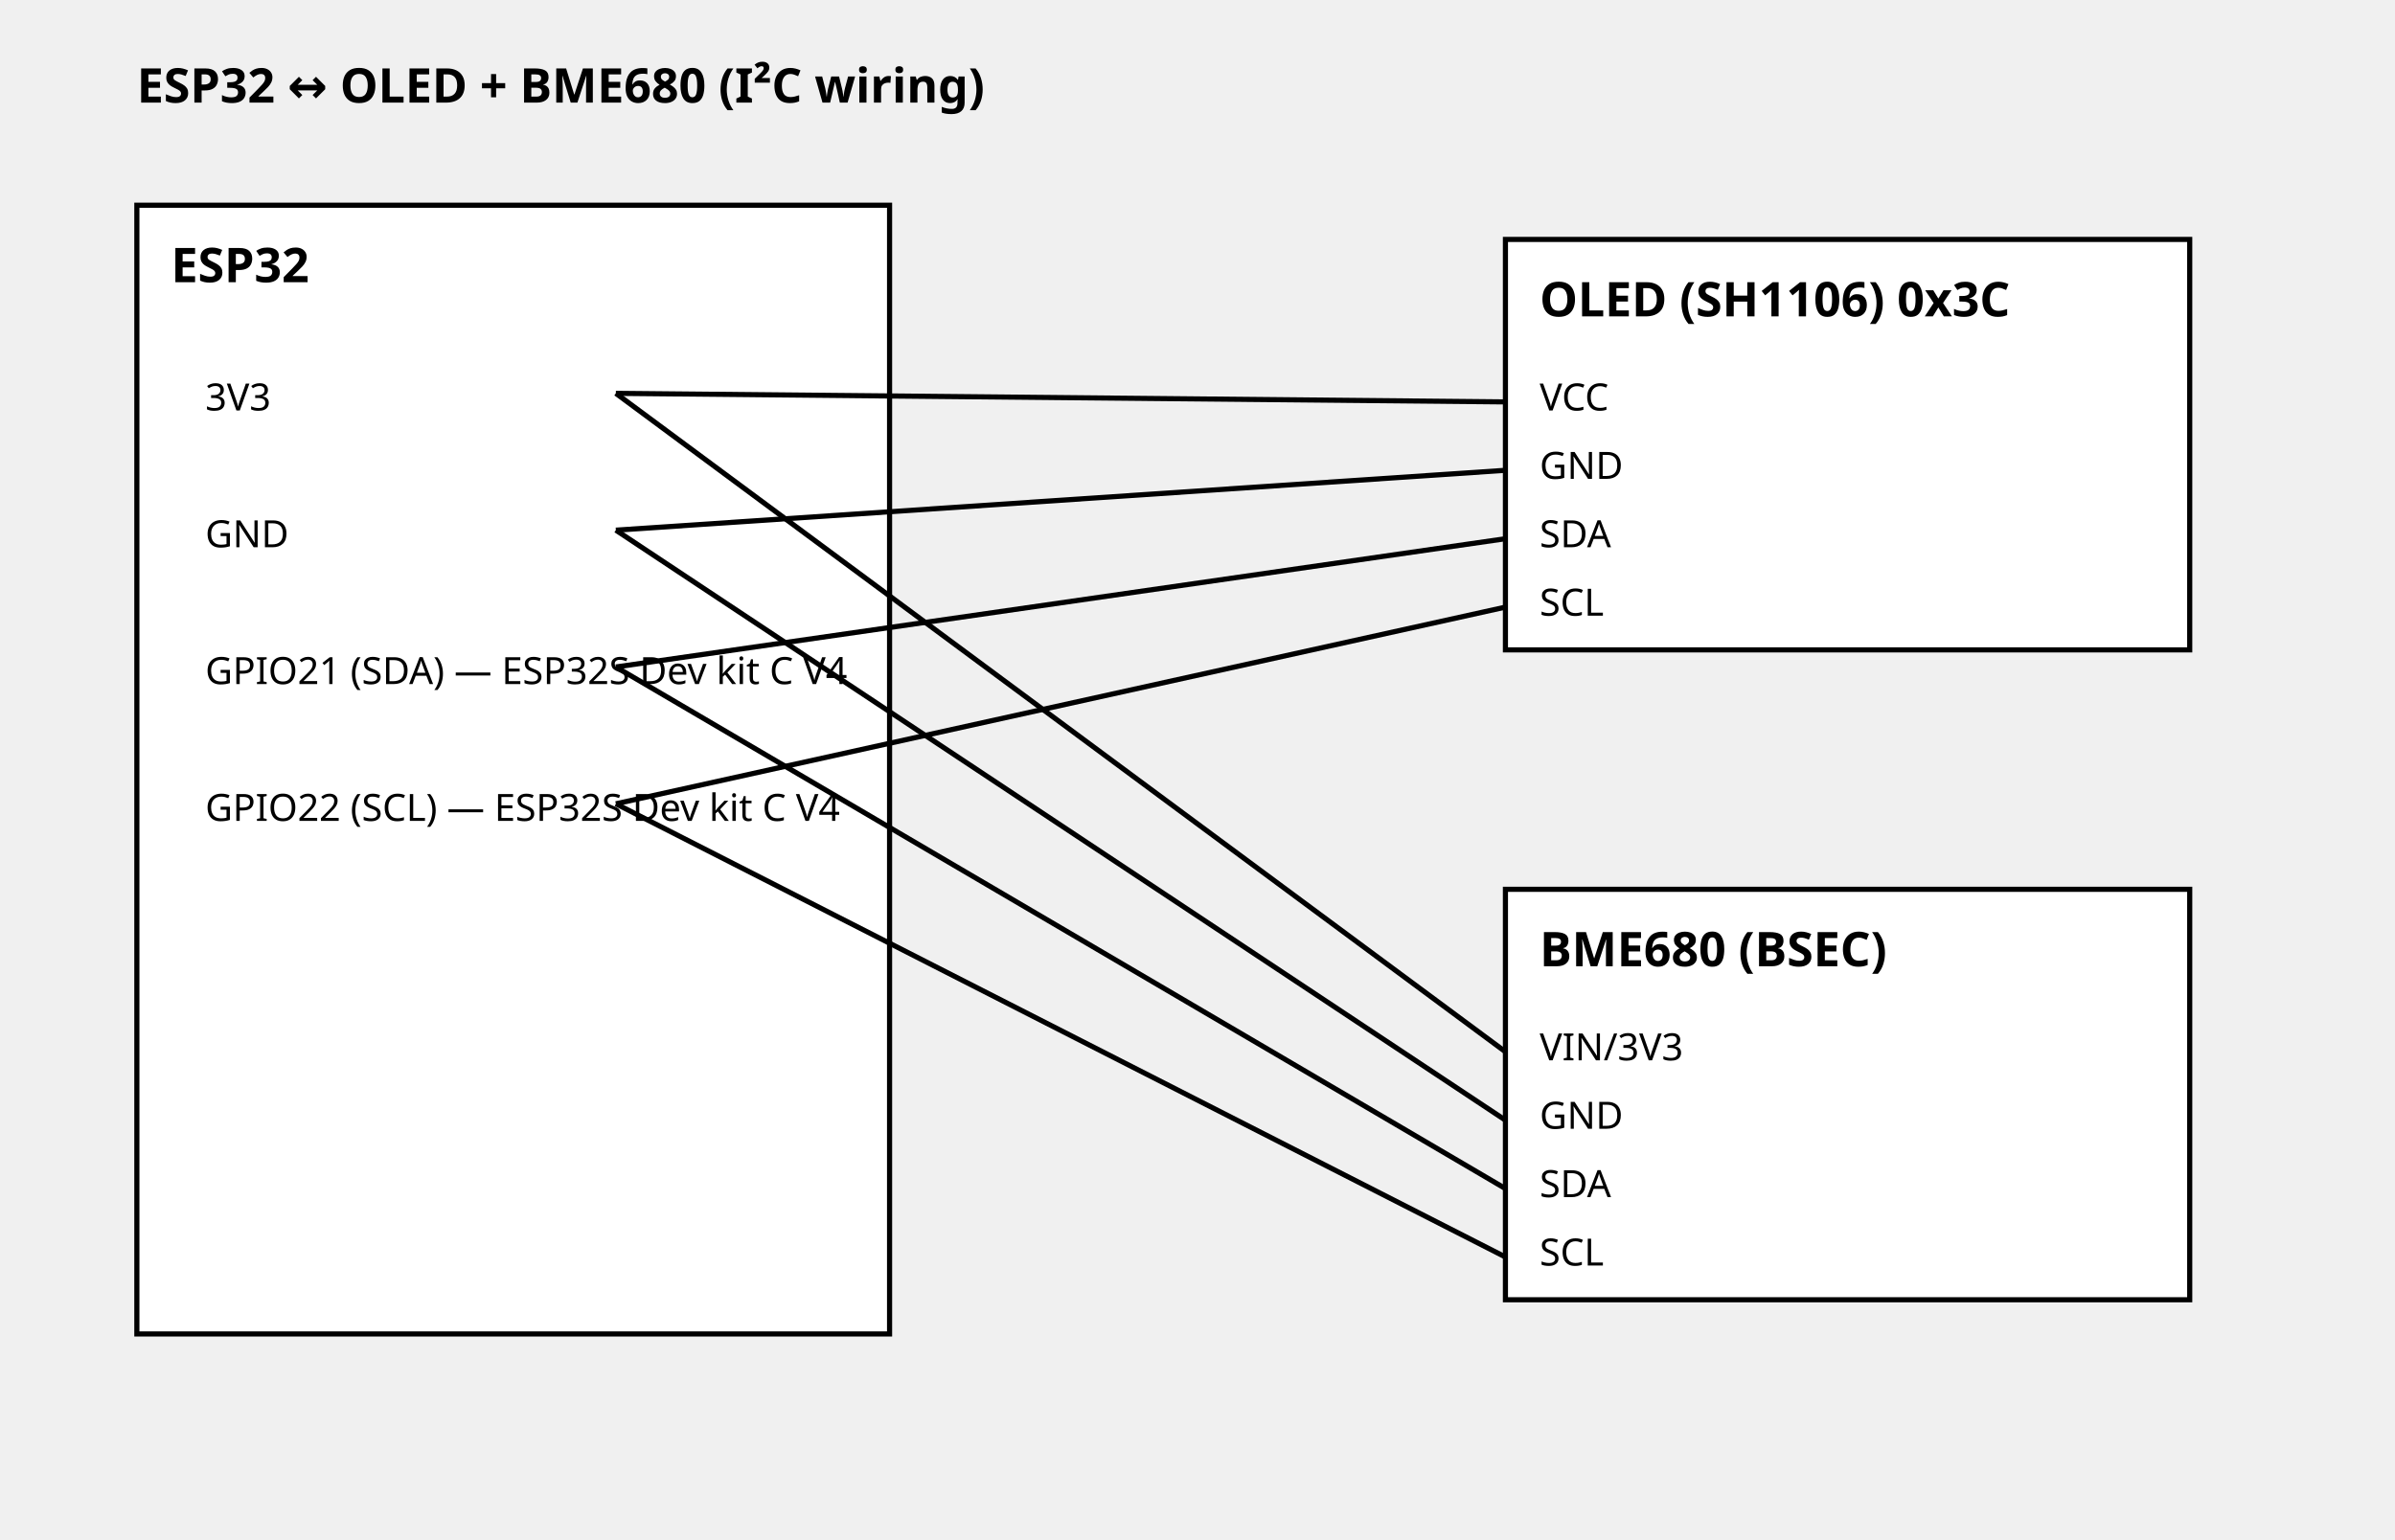
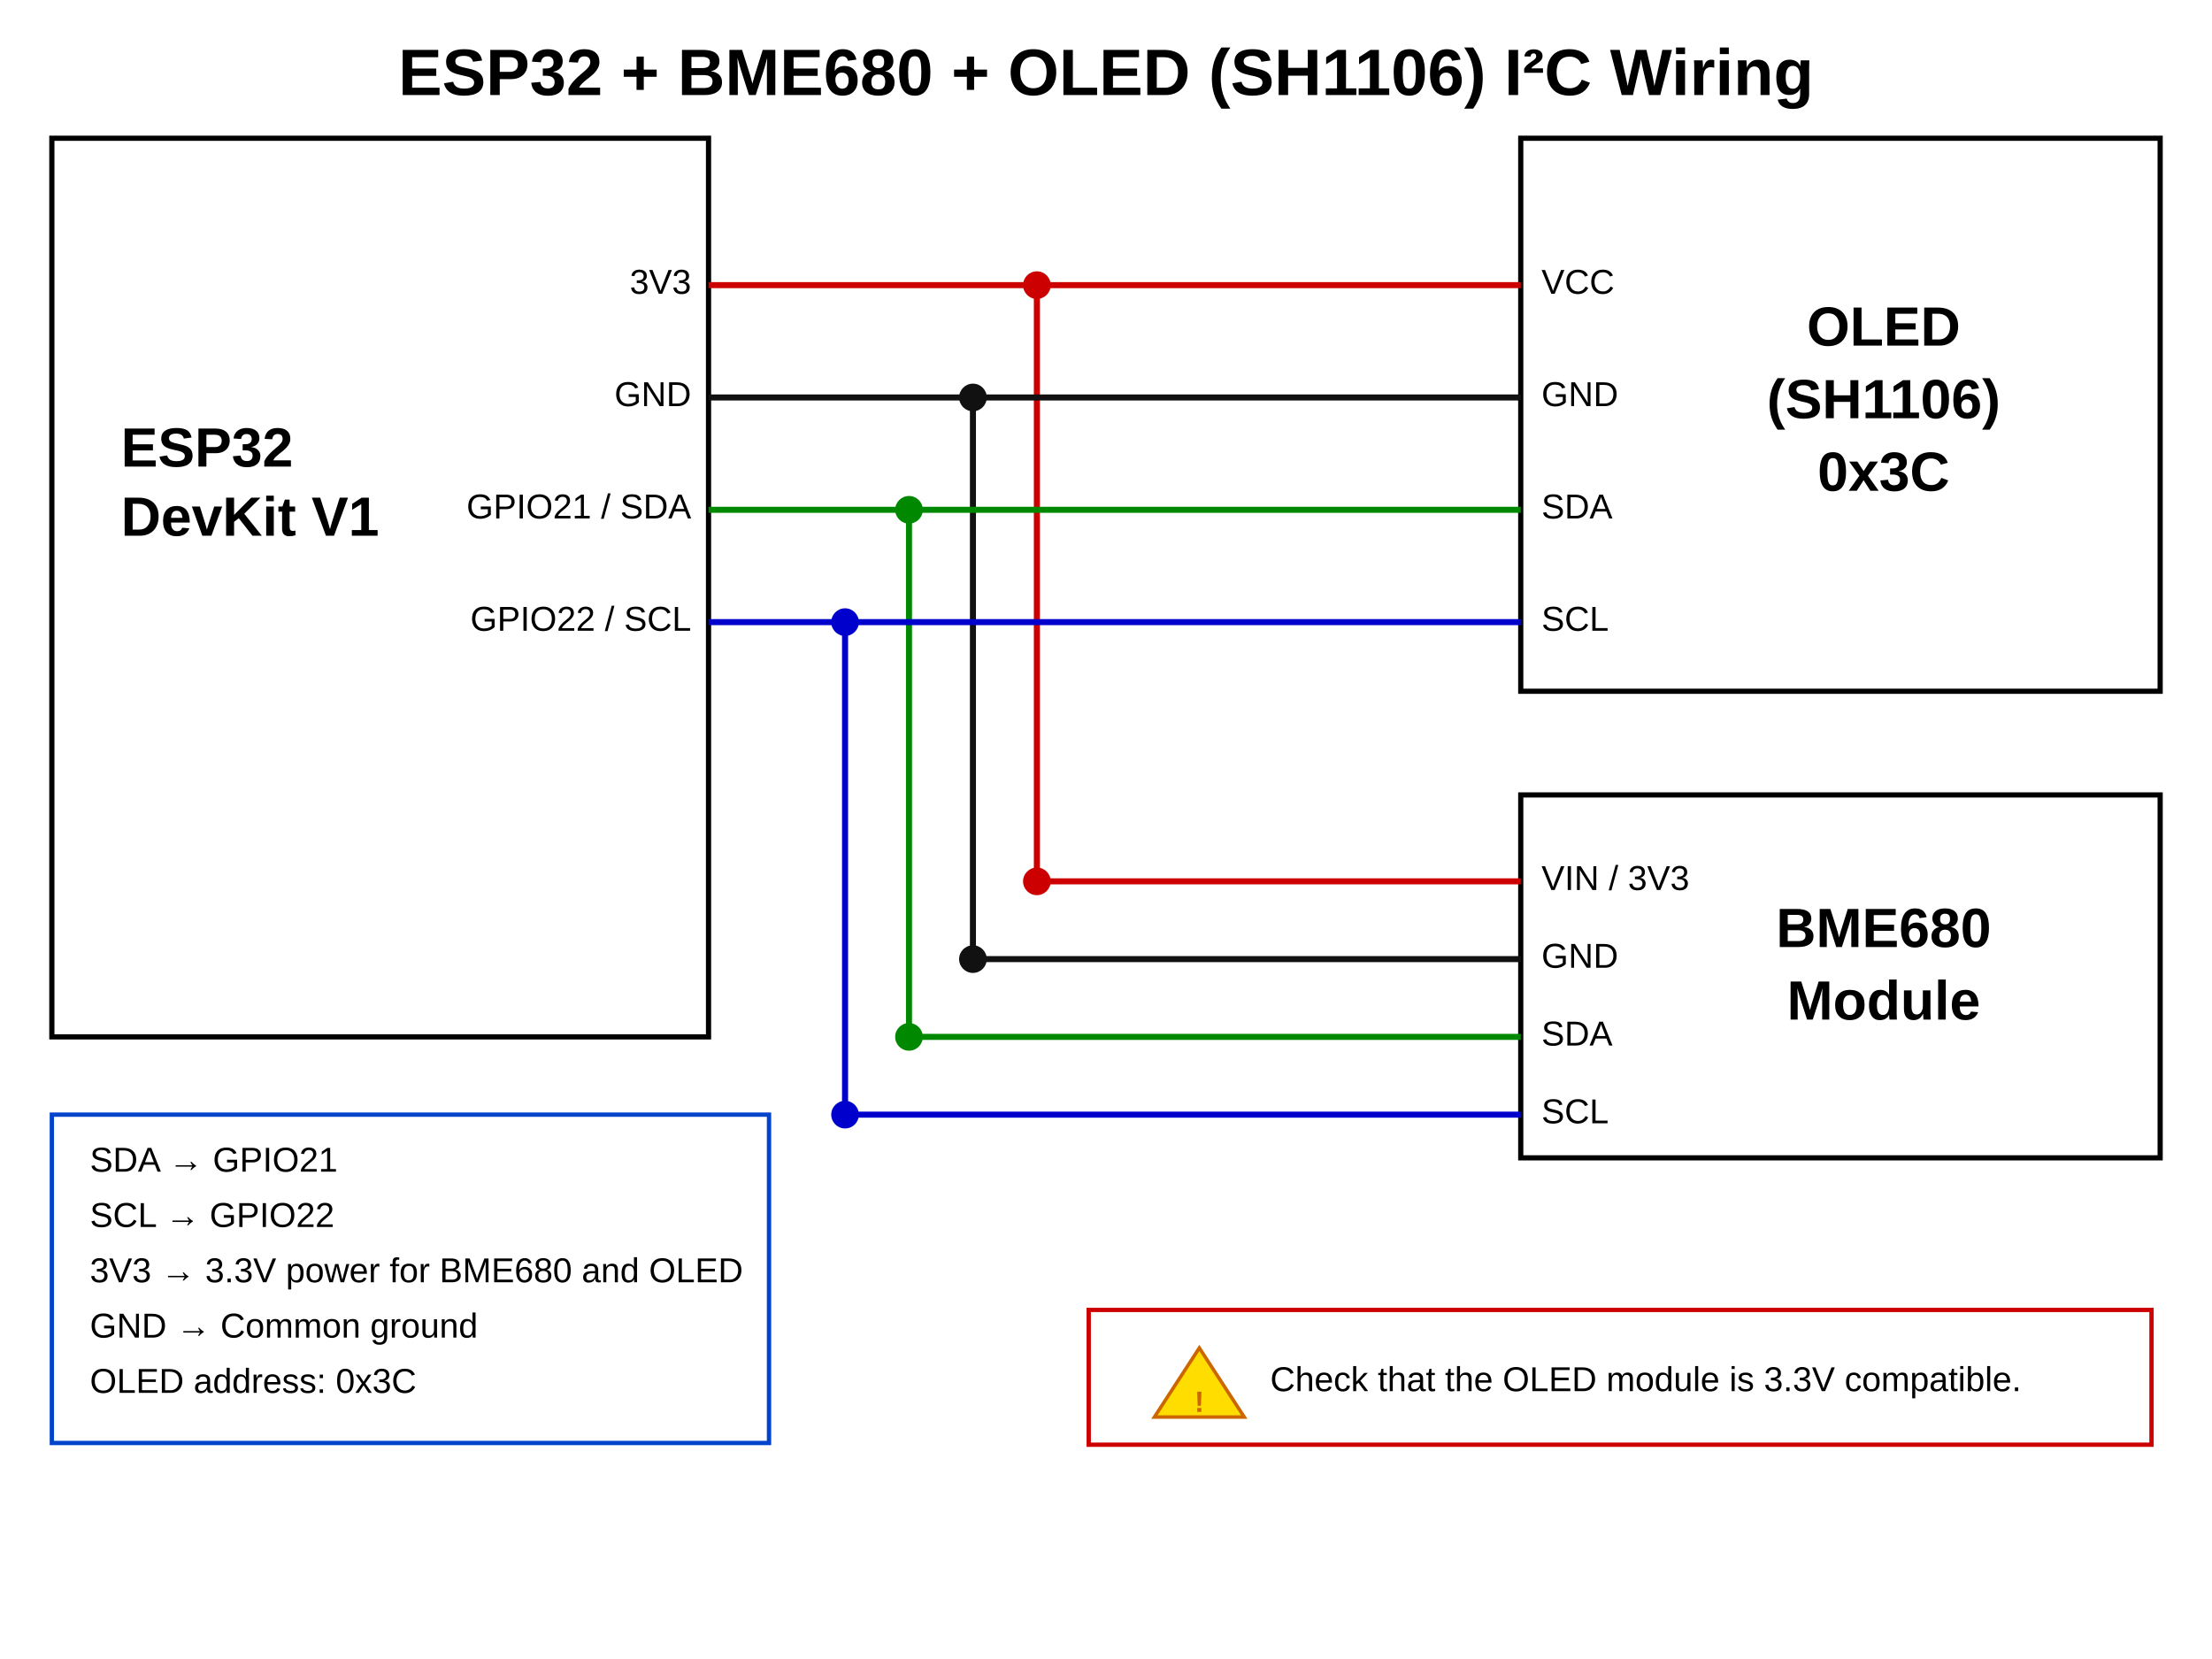
- <svg xmlns="http://www.w3.org/2000/svg" width="1400" height="900" viewBox="0 0 1400 900">
-   <style>
-     .box { fill: #ffffff; stroke: #000000; stroke-width: 3; }
-     .title { font: 28px sans-serif; font-weight: 700; }
-     .label { font: 22px sans-serif; }
-     .line { stroke: #000000; stroke-width: 3; }
-   </style>
-   <text x="80" y="60" class="title">ESP32 ↔ OLED + BME680 (I²C wiring)</text>
-   <rect x="80" y="120" width="440" height="660" class="box" />
-   <rect x="880" y="140" width="400" height="240" class="box" />
-   <rect x="880" y="520" width="400" height="240" class="box" />
-   <text x="100" y="165" class="title">ESP32</text>
-   <text x="900" y="185" class="title">OLED (SH1106) 0x3C</text>
-   <text x="900" y="565" class="title">BME680 (BSEC)</text>
-   <text x="120" y="240" class="label">3V3</text>
-   <text x="120" y="320" class="label">GND</text>
-   <text x="120" y="400" class="label">GPIO21 (SDA) — ESP32S Dev kit C V4</text>
-   <text x="120" y="480" class="label">GPIO22 (SCL) — ESP32S Dev kit C V4</text>
-   <text x="900" y="240" class="label">VCC</text>
-   <text x="900" y="280" class="label">GND</text>
-   <text x="900" y="320" class="label">SDA</text>
-   <text x="900" y="360" class="label">SCL</text>
-   <text x="900" y="620" class="label">VIN/3V3</text>
-   <text x="900" y="660" class="label">GND</text>
-   <text x="900" y="700" class="label">SDA</text>
-   <text x="900" y="740" class="label">SCL</text>
-   <line x1="360" y1="230" x2="880" y2="235" class="line" />
-   <line x1="360" y1="310" x2="880" y2="275" class="line" />
-   <line x1="360" y1="390" x2="880" y2="315" class="line" />
-   <line x1="360" y1="470" x2="880" y2="355" class="line" />
-   <line x1="360" y1="230" x2="880" y2="615" class="line" />
-   <line x1="360" y1="310" x2="880" y2="655" class="line" />
-   <line x1="360" y1="390" x2="880" y2="695" class="line" />
-   <line x1="360" y1="470" x2="880" y2="735" class="line" />
+ <svg xmlns="http://www.w3.org/2000/svg" viewBox="0 0 1280 960" width="1280" height="960">
+   <rect width="1280" height="960" fill="white" />
+   <text x="640" y="55" text-anchor="middle" font-family="Arial, Helvetica, sans-serif" font-size="38" font-weight="bold">
+     ESP32 + BME680 + OLED (SH1106) I²C Wiring
+   </text>
+   <rect x="30" y="80" width="380" height="520" fill="white" stroke="black" stroke-width="3" />
+   <text x="70" y="270" font-family="Arial, Helvetica, sans-serif" font-size="32" font-weight="bold">ESP32</text>
+   <text x="70" y="310" font-family="Arial, Helvetica, sans-serif" font-size="32" font-weight="bold">DevKit V1</text>
+   <text x="400" y="170" text-anchor="end" font-family="Arial, Helvetica, sans-serif" font-size="20">3V3</text>
+   <text x="400" y="235" text-anchor="end" font-family="Arial, Helvetica, sans-serif" font-size="20">GND</text>
+   <text x="400" y="300" text-anchor="end" font-family="Arial, Helvetica, sans-serif" font-size="20">GPIO21 / SDA</text>
+   <text x="400" y="365" text-anchor="end" font-family="Arial, Helvetica, sans-serif" font-size="20">GPIO22 / SCL</text>
+   <rect x="880" y="80" width="370" height="320" fill="white" stroke="black" stroke-width="3" />
+   <text x="1090" y="200" text-anchor="middle" font-family="Arial, Helvetica, sans-serif" font-size="32" font-weight="bold">OLED</text>
+   <text x="1090" y="242" text-anchor="middle" font-family="Arial, Helvetica, sans-serif" font-size="32" font-weight="bold">(SH1106)</text>
+   <text x="1090" y="284" text-anchor="middle" font-family="Arial, Helvetica, sans-serif" font-size="32" font-weight="bold">0x3C</text>
+   <text x="892" y="170" font-family="Arial, Helvetica, sans-serif" font-size="20">VCC</text>
+   <text x="892" y="235" font-family="Arial, Helvetica, sans-serif" font-size="20">GND</text>
+   <text x="892" y="300" font-family="Arial, Helvetica, sans-serif" font-size="20">SDA</text>
+   <text x="892" y="365" font-family="Arial, Helvetica, sans-serif" font-size="20">SCL</text>
+   <rect x="880" y="460" width="370" height="210" fill="white" stroke="black" stroke-width="3" />
+   <text x="1090" y="548" text-anchor="middle" font-family="Arial, Helvetica, sans-serif" font-size="32" font-weight="bold">BME680</text>
+   <text x="1090" y="590" text-anchor="middle" font-family="Arial, Helvetica, sans-serif" font-size="32" font-weight="bold">Module</text>
+   <text x="892" y="515" font-family="Arial, Helvetica, sans-serif" font-size="20">VIN / 3V3</text>
+   <text x="892" y="560" font-family="Arial, Helvetica, sans-serif" font-size="20">GND</text>
+   <text x="892" y="605" font-family="Arial, Helvetica, sans-serif" font-size="20">SDA</text>
+   <text x="892" y="650" font-family="Arial, Helvetica, sans-serif" font-size="20">SCL</text>
+   <line x1="410" y1="165" x2="600" y2="165" stroke="#CC0000" stroke-width="3.5" />
+   <line x1="600" y1="165" x2="880" y2="165" stroke="#CC0000" stroke-width="3.5" />
+   <line x1="600" y1="165" x2="600" y2="510" stroke="#CC0000" stroke-width="3.5" />
+   <line x1="600" y1="510" x2="880" y2="510" stroke="#CC0000" stroke-width="3.5" />
+   <circle cx="600" cy="165" r="8" fill="#CC0000" />
+   <circle cx="600" cy="510" r="8" fill="#CC0000" />
+   <line x1="410" y1="230" x2="563" y2="230" stroke="#111111" stroke-width="3.5" />
+   <line x1="563" y1="230" x2="880" y2="230" stroke="#111111" stroke-width="3.5" />
+   <line x1="563" y1="230" x2="563" y2="555" stroke="#111111" stroke-width="3.5" />
+   <line x1="563" y1="555" x2="880" y2="555" stroke="#111111" stroke-width="3.5" />
+   <circle cx="563" cy="230" r="8" fill="#111111" />
+   <circle cx="563" cy="555" r="8" fill="#111111" />
+   <line x1="410" y1="295" x2="526" y2="295" stroke="#008800" stroke-width="3.5" />
+   <line x1="526" y1="295" x2="880" y2="295" stroke="#008800" stroke-width="3.5" />
+   <line x1="526" y1="295" x2="526" y2="600" stroke="#008800" stroke-width="3.5" />
+   <line x1="526" y1="600" x2="880" y2="600" stroke="#008800" stroke-width="3.5" />
+   <circle cx="526" cy="295" r="8" fill="#008800" />
+   <circle cx="526" cy="600" r="8" fill="#008800" />
+   <line x1="410" y1="360" x2="489" y2="360" stroke="#0000CC" stroke-width="3.5" />
+   <line x1="489" y1="360" x2="880" y2="360" stroke="#0000CC" stroke-width="3.5" />
+   <line x1="489" y1="360" x2="489" y2="645" stroke="#0000CC" stroke-width="3.5" />
+   <line x1="489" y1="645" x2="880" y2="645" stroke="#0000CC" stroke-width="3.5" />
+   <circle cx="489" cy="360" r="8" fill="#0000CC" />
+   <circle cx="489" cy="645" r="8" fill="#0000CC" />
+   <rect x="30" y="645" width="415" height="190" fill="white" stroke="#0044CC" stroke-width="2.5" />
+   <text x="52" y="678" font-family="Arial, Helvetica, sans-serif" font-size="20">SDA → GPIO21</text>
+   <text x="52" y="710" font-family="Arial, Helvetica, sans-serif" font-size="20">SCL → GPIO22</text>
+   <text x="52" y="742" font-family="Arial, Helvetica, sans-serif" font-size="20">3V3 → 3.3V power for BME680 and OLED</text>
+   <text x="52" y="774" font-family="Arial, Helvetica, sans-serif" font-size="20">GND → Common ground</text>
+   <text x="52" y="806" font-family="Arial, Helvetica, sans-serif" font-size="20">OLED address: 0x3C</text>
+   <rect x="630" y="758" width="615" height="78" fill="white" stroke="#CC0000" stroke-width="2.5" />
+   <polygon points="668,820 694,780 720,820" fill="#FFDD00" stroke="#CC6600" stroke-width="2" />
+   <text x="694" y="817" text-anchor="middle" font-family="Arial, Helvetica, sans-serif" font-size="17" font-weight="bold" fill="#CC6600">!</text>
+   <text x="735" y="805" font-family="Arial, Helvetica, sans-serif" font-size="20">Check that the OLED module is 3.3V compatible.</text>
</svg>
